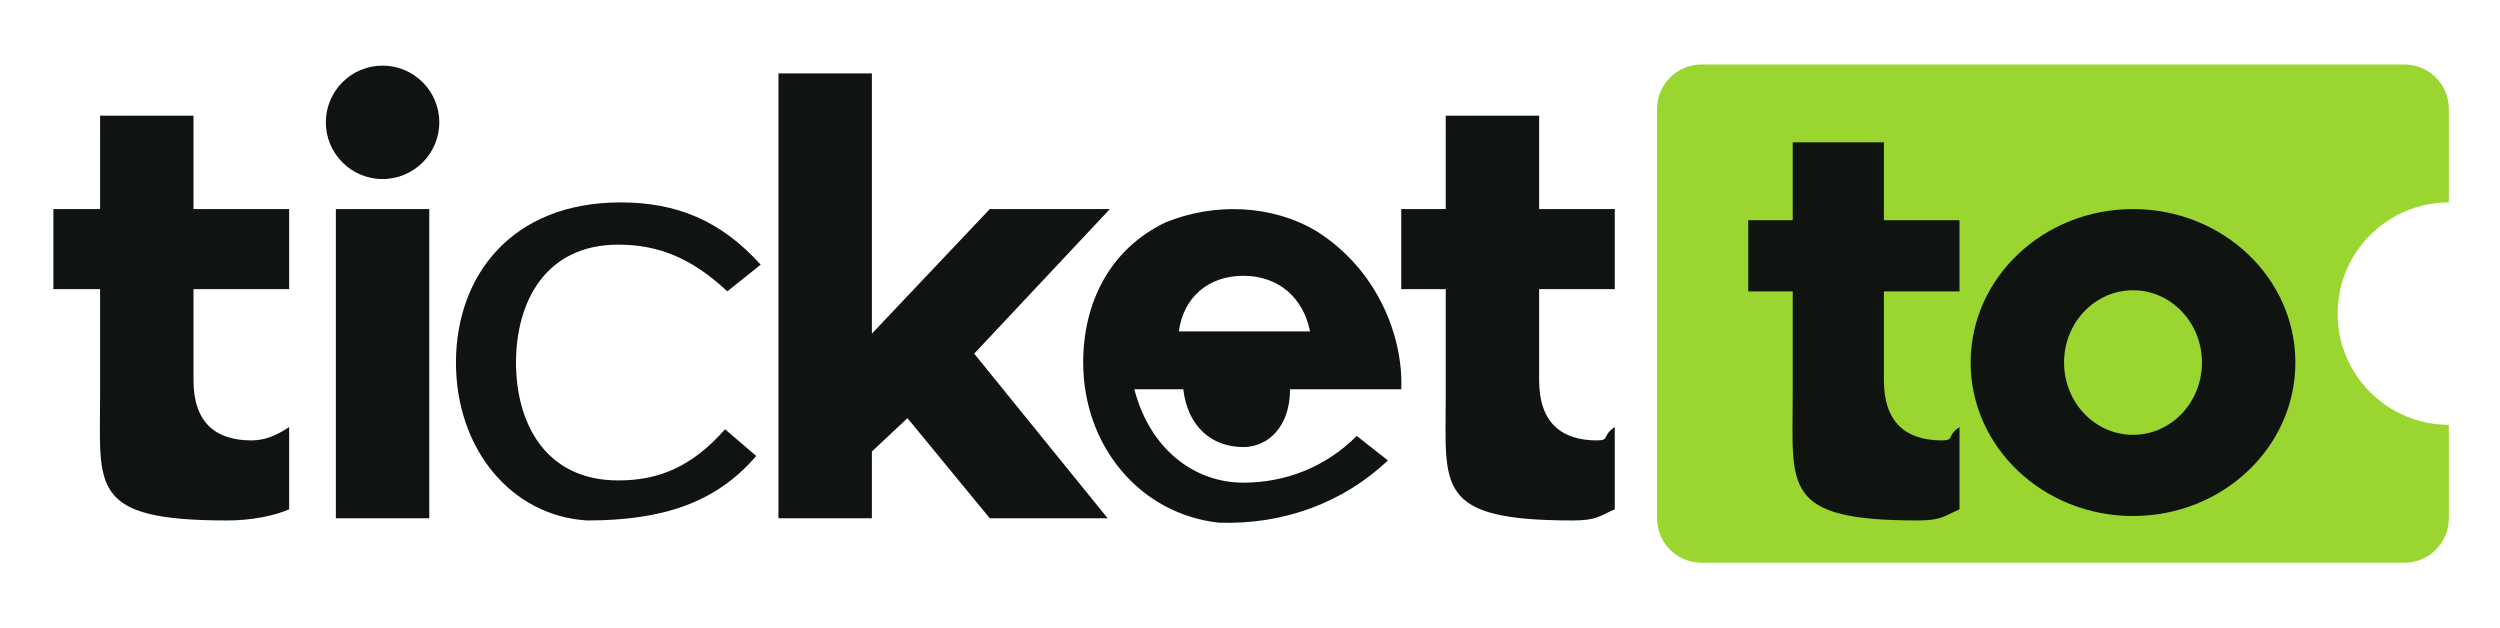
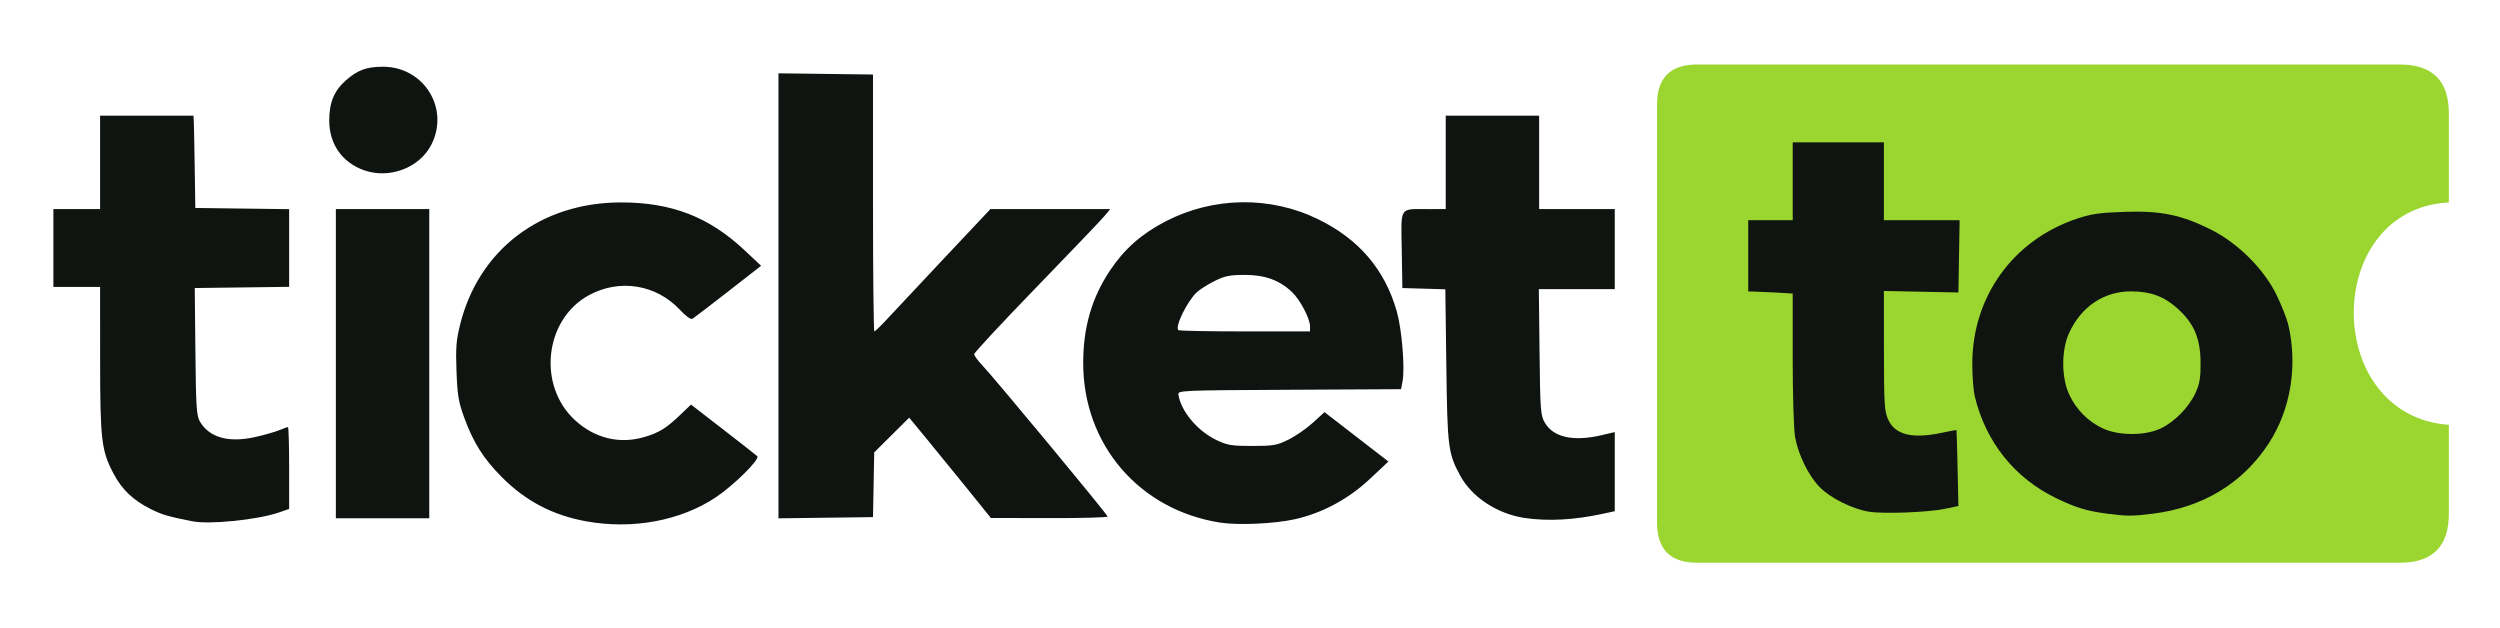
<svg xmlns="http://www.w3.org/2000/svg" width="1124" height="282" viewBox="0 0 1124 282">
  <g transform="translate(12 16)">
-     <path fill="#101410" fill-rule="evenodd" d="M 33 36 H 75 V 78 H 118 V 114 H 75 V 155 C 75 174 85 182 101 182 C 107 182 112 180 118 176 V 213 C 111 216 101 218 90 218 C 28 218 33 203 33 162 V 114 H 12 V 78 H 33 Z M 139 78 H 181 V 217 H 139 Z M 160 13.50 C 174.08 13.50 185.50 24.92 185.50 39 C 185.50 53.08 174.08 64.50 160 64.50 C 145.92 64.50 134.50 53.08 134.50 39 C 134.50 24.92 145.92 13.50 160 13.50 Z M 252 218 C 218 216 193 186 193 147 C 193 108 218 75 267 75 C 292 75 312 83 330 103 L 315 115 C 299 100 284 94 266 94 C 233 94 220 120 220 147 C 220 174 233 200 266 200 C 284 200 299 194 314 177 L 328 189 C 310 210 286 218 252 218 Z M 338 17 H 380 V 134 L 433 78 H 487 L 426 143 L 486 217 H 433 L 396 172 L 380 187 V 217 H 338 Z M 568 159 C 568 176 558 185 547 185 C 533 185 522 176 520 159 H 618 C 619 135 607 105 580 88 C 560 76 534 75 512 84 C 487 96 475 120 475 147 C 475 184 500 215 536 219 C 565 220 592 210 612 191 L 598 180 C 584 194 566 201 547 201 C 525 201 505 186 498 159 Z M 577 133 H 518 C 520 118 531 108 547 108 C 563 108 574 118 577 133 Z M 638 36 H 680 V 78 H 714 V 114 H 680 V 155 C 680 174 690 182 706 182 C 712 182 708 180 714 176 V 213 C 707 216 706 218 695 218 C 633 218 638 203 638 162 V 114 H 618 V 78 H 638 Z" />
-     <path fill="#9AD530" fill-rule="evenodd" d="M 753 13 H 1069 A 20 20 0 0 1 1089 33 V 75 A 50 50 0 0 0 1089 175 V 217 A 20 20 0 0 1 1069 237 H 753 A 20 20 0 0 1 733 217 V 33 A 20 20 0 0 1 753 13 Z" />
-     <path fill="#101410" fill-rule="evenodd" d="M 794 48 H 835 V 83 H 869 V 115 H 835 V 155 C 835 174 845 182 861 182 C 867 182 863 180 869 176 V 213 C 862 216 861 218 850 218 C 789 218 794 203 794 162 V 115 H 774 V 83 H 794 Z M 947 78.00 C 987.32 78.00 1020.00 108.89 1020.00 147 C 1020.00 185.11 987.32 216.00 947 216.00 C 906.68 216.00 874.00 185.11 874.00 147 C 874.00 108.89 906.68 78.00 947 78.00 Z M 947 114.50 C 929.88 114.50 916.00 129.05 916.00 147 C 916.00 164.95 929.88 179.50 947 179.50 C 964.12 179.50 978.00 164.95 978.00 147 C 978.00 129.05 964.12 114.50 947 114.50 Z" />
+     <path fill="#101410" fill-rule="evenodd" d="M251.619,218.397 C236.494,215.665 224.271,209.254 213.525,198.415 C205.305,190.126 200.792,182.959 196.680,171.665 C194.143,164.696 193.639,161.656 193.240,150.916 C192.851,140.404 193.119,136.945 194.869,129.916 C203.255,96.230 231.175,75.031 267.185,75.007 C289.943,74.992 306.771,81.502 322.742,96.500 L330.196,103.500 L315.348,115.069 C307.182,121.432 299.965,126.954 299.310,127.341 C298.599,127.761 296.310,126.108 293.615,123.226 C282.993,111.871 266.514,109.241 252.788,116.712 C232.833,127.573 229.505,157.228 246.485,172.879 C255.327,181.030 266.425,183.763 277.550,180.529 C284.283,178.571 287.586,176.527 294.087,170.294 L298.674,165.896 L313.087,177.037 C321.014,183.164 327.932,188.592 328.461,189.099 C329.817,190.401 318.025,202.109 309.861,207.567 C294.071,218.124 272.409,222.152 251.619,218.397 Z M536.531,218.955 C500.217,213.249 475.035,183.926 475.007,147.315 C474.995,131.169 478.849,117.879 487.139,105.485 C493.547,95.904 501.284,89.089 512.090,83.508 C533.540,72.429 559.035,72.054 580.500,82.501 C598.948,91.479 610.609,105.115 615.994,124.007 C618.277,132.014 619.716,149.372 618.593,155.355 L617.913,158.982 L567.706,159.241 C518.132,159.497 517.504,159.525 517.819,161.500 C519.014,168.982 526.477,177.838 535.000,181.887 C539.846,184.189 541.749,184.500 551.000,184.500 C560.496,184.500 562.050,184.230 567.250,181.677 C570.412,180.124 575.362,176.703 578.250,174.076 L583.500,169.299 L597.871,180.399 L612.242,191.500 L603.878,199.346 C594.201,208.423 582.371,214.757 570.000,217.485 C560.830,219.507 544.586,220.221 536.531,218.955 Z M576.990,130.750 C576.975,127.196 572.565,118.804 568.872,115.301 C563.201,109.922 556.683,107.574 547.500,107.602 C540.790,107.623 538.613,108.072 534.000,110.388 C530.975,111.907 527.445,114.128 526.155,115.325 C521.815,119.350 516.173,130.840 517.758,132.425 C518.074,132.741 531.533,133.000 547.667,133.000 L577.000,133.000 L576.990,130.750 Z M74.500,218.374 C63.714,216.250 60.734,215.374 55.720,212.850 C47.905,208.917 42.910,204.185 39.174,197.175 C33.589,186.697 33.031,182.037 33.015,145.750 L33.000,113.000 L22.500,113.000 L12.000,113.000 L12.000,95.500 L12.000,78.000 L22.500,78.000 L33.000,78.000 L33.000,57.000 L33.000,36.000 L54.000,36.000 L75.000,36.000 L75.147,39.250 C75.228,41.038 75.410,50.375 75.553,60.000 L75.812,77.500 L96.906,77.770 L118.000,78.040 L118.000,95.500 L118.000,112.960 L96.781,113.230 L75.563,113.500 L75.850,142.000 C76.100,166.899 76.356,170.879 77.872,173.497 C82.082,180.765 90.847,183.196 102.929,180.448 C106.986,179.525 111.798,178.147 113.621,177.385 C115.444,176.623 117.175,176.000 117.468,176.000 C117.761,176.000 118.000,184.283 118.000,194.406 L118.000,212.812 L113.250,214.450 C103.772,217.719 82.243,219.899 74.500,218.374 Z M673.580,216.893 C661.315,215.104 649.822,207.600 644.571,197.953 C639.072,187.850 638.746,185.284 638.266,148.285 L637.822,114.070 L628.161,113.785 L618.500,113.500 L618.227,96.373 C617.910,76.473 616.885,78.037 630.250,78.014 L638.000,78.000 L638.000,57.000 L638.000,36.000 L659.000,36.000 L680.000,36.000 L680.000,57.000 L680.000,78.000 L697.000,78.000 L714.000,78.000 L714.000,96.000 L714.000,114.000 L696.930,114.000 L679.861,114.000 L680.180,142.250 C680.478,168.517 680.643,170.746 682.534,174.000 C686.419,180.686 695.384,182.643 708.250,179.616 L714.000,178.263 L714.000,196.048 L714.000,213.834 L708.750,214.975 C695.809,217.787 684.093,218.426 673.580,216.893 Z M139.000,147.500 L139.000,78.000 L160.000,78.000 L181.000,78.000 L181.000,147.500 L181.000,217.000 L160.000,217.000 L139.000,217.000 L139.000,147.500 Z M338.000,117.000 L338.000,16.960 L359.250,17.230 L380.500,17.500 L380.500,75.250 C380.500,107.013 380.776,133.000 381.113,133.000 C381.450,133.000 383.904,130.637 386.565,127.750 C389.227,124.862 400.831,112.487 412.353,100.250 L433.301,78.000 L460.240,78.000 L487.178,78.000 L484.458,81.250 C482.961,83.038 469.196,97.442 453.869,113.260 C438.541,129.078 426.000,142.559 426.000,143.218 C426.000,143.877 427.528,146.010 429.395,147.958 C434.668,153.458 486.000,215.378 486.000,216.237 C486.000,216.657 474.188,216.973 459.750,216.939 L433.500,216.878 L422.500,203.249 C416.450,195.753 408.184,185.607 404.132,180.701 L396.763,171.782 L388.907,179.592 L381.051,187.402 L380.776,201.951 L380.500,216.500 L359.250,216.770 L338.000,217.040 L338.000,117.000 Z M151.627,60.532 C141.776,57.020 135.987,48.696 136.022,38.093 C136.049,30.028 138.255,24.739 143.520,20.116 C148.780,15.499 152.855,14.000 160.152,14.000 C178.571,14.000 190.217,32.694 181.956,49.000 C176.661,59.452 163.083,64.615 151.627,60.532 Z" />
+     <path fill="#9AD530" fill-rule="evenodd" d="M 751 13 H 1067 Q 1089 13 1089 35 V 75 C 1032 78 1032 171 1089 175 V 215 Q 1089 237 1067 237 H 751 Q 733 237 733 219 V 31 Q 733 13 751 13 Z" />
+     <path fill="#101410" fill-rule="evenodd" d="M935.388,214.949 C926.278,213.760 921.354,212.265 912.500,208.000 C893.796,198.988 880.786,182.723 875.854,162.185 C875.236,159.608 874.734,152.994 874.739,147.487 C874.767,117.450 893.019,92.053 921.500,82.420 C928.171,80.164 931.759,79.637 943.099,79.248 C959.493,78.685 968.692,80.566 982.000,87.202 C994.239,93.305 1006.165,105.264 1011.755,117.037 C1013.964,121.692 1016.243,127.525 1016.819,130.000 C1021.132,148.547 1017.860,168.315 1007.975,183.425 C996.291,201.287 978.402,212.132 955.984,214.943 C946.653,216.113 944.313,216.113 935.388,214.949 Z M959.500,176.608 C965.774,173.630 972.224,167.001 975.172,160.500 C976.995,156.479 977.426,153.801 977.373,146.824 C977.291,136.049 974.398,129.342 966.944,122.639 C960.941,117.243 954.813,115.000 946.072,115.001 C933.866,115.002 923.702,121.857 918.251,133.763 C914.750,141.410 914.759,153.609 918.270,161.278 C921.360,168.027 926.788,173.527 933.398,176.605 C940.625,179.970 952.413,179.971 959.500,176.608 Z M828.293,214.060 C820.843,212.871 810.850,207.879 806.079,202.962 C801.091,197.822 796.544,188.561 795.084,180.566 C794.465,177.178 794.000,162.055 794.000,145.316 L794.000,116.000 L791.750,115.838 C788.846,115.628 784.683,115.420 778.750,115.187 L774.000,115.000 L774.000,99.000 L774.000,83.000 L784.000,83.000 L794.000,83.000 L794.000,65.500 L794.000,48.000 L814.500,48.000 L835.000,48.000 L835.000,65.500 L835.000,83.000 L852.025,83.000 L869.050,83.000 L868.775,99.250 L868.500,115.500 L851.750,115.160 L835.000,114.820 L835.022,141.660 C835.042,165.659 835.241,168.933 836.903,172.594 C840.044,179.509 847.662,181.403 861.000,178.585 C864.575,177.830 867.558,177.277 867.630,177.356 C867.701,177.435 867.926,185.150 868.130,194.500 L868.500,211.500 L862.500,212.749 C854.727,214.367 834.963,215.125 828.293,214.060 Z" />
  </g>
</svg>
